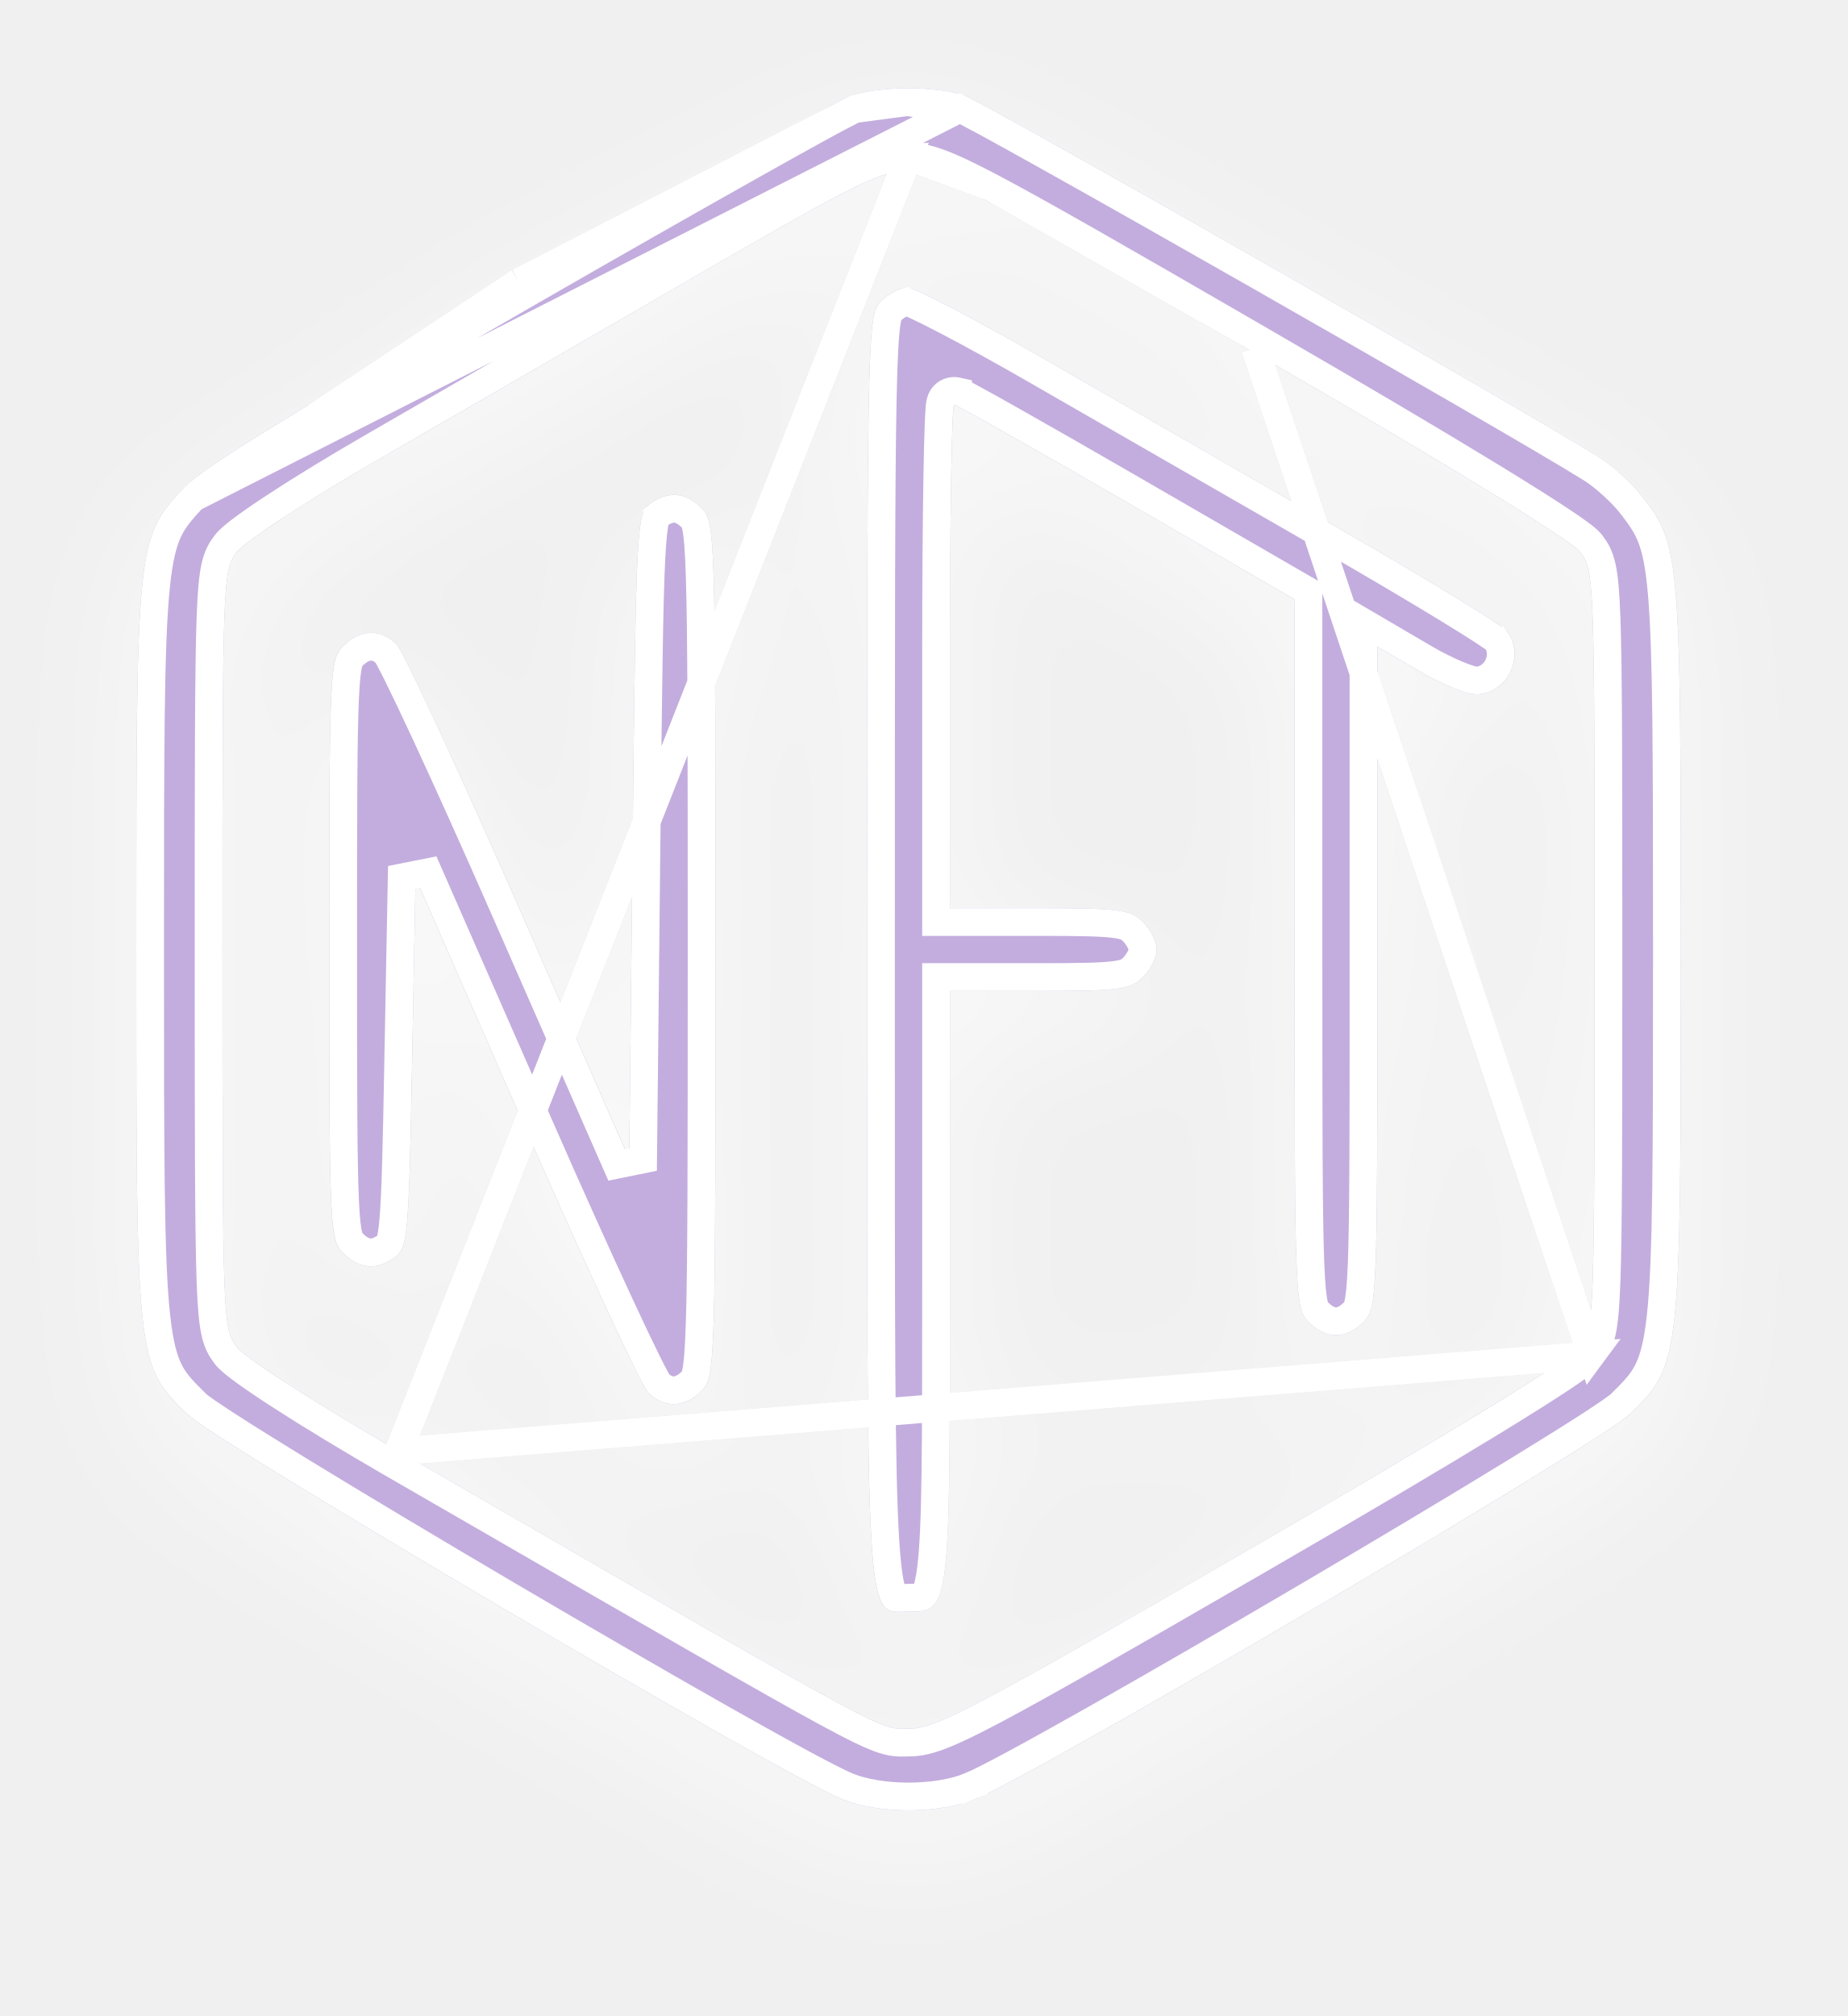
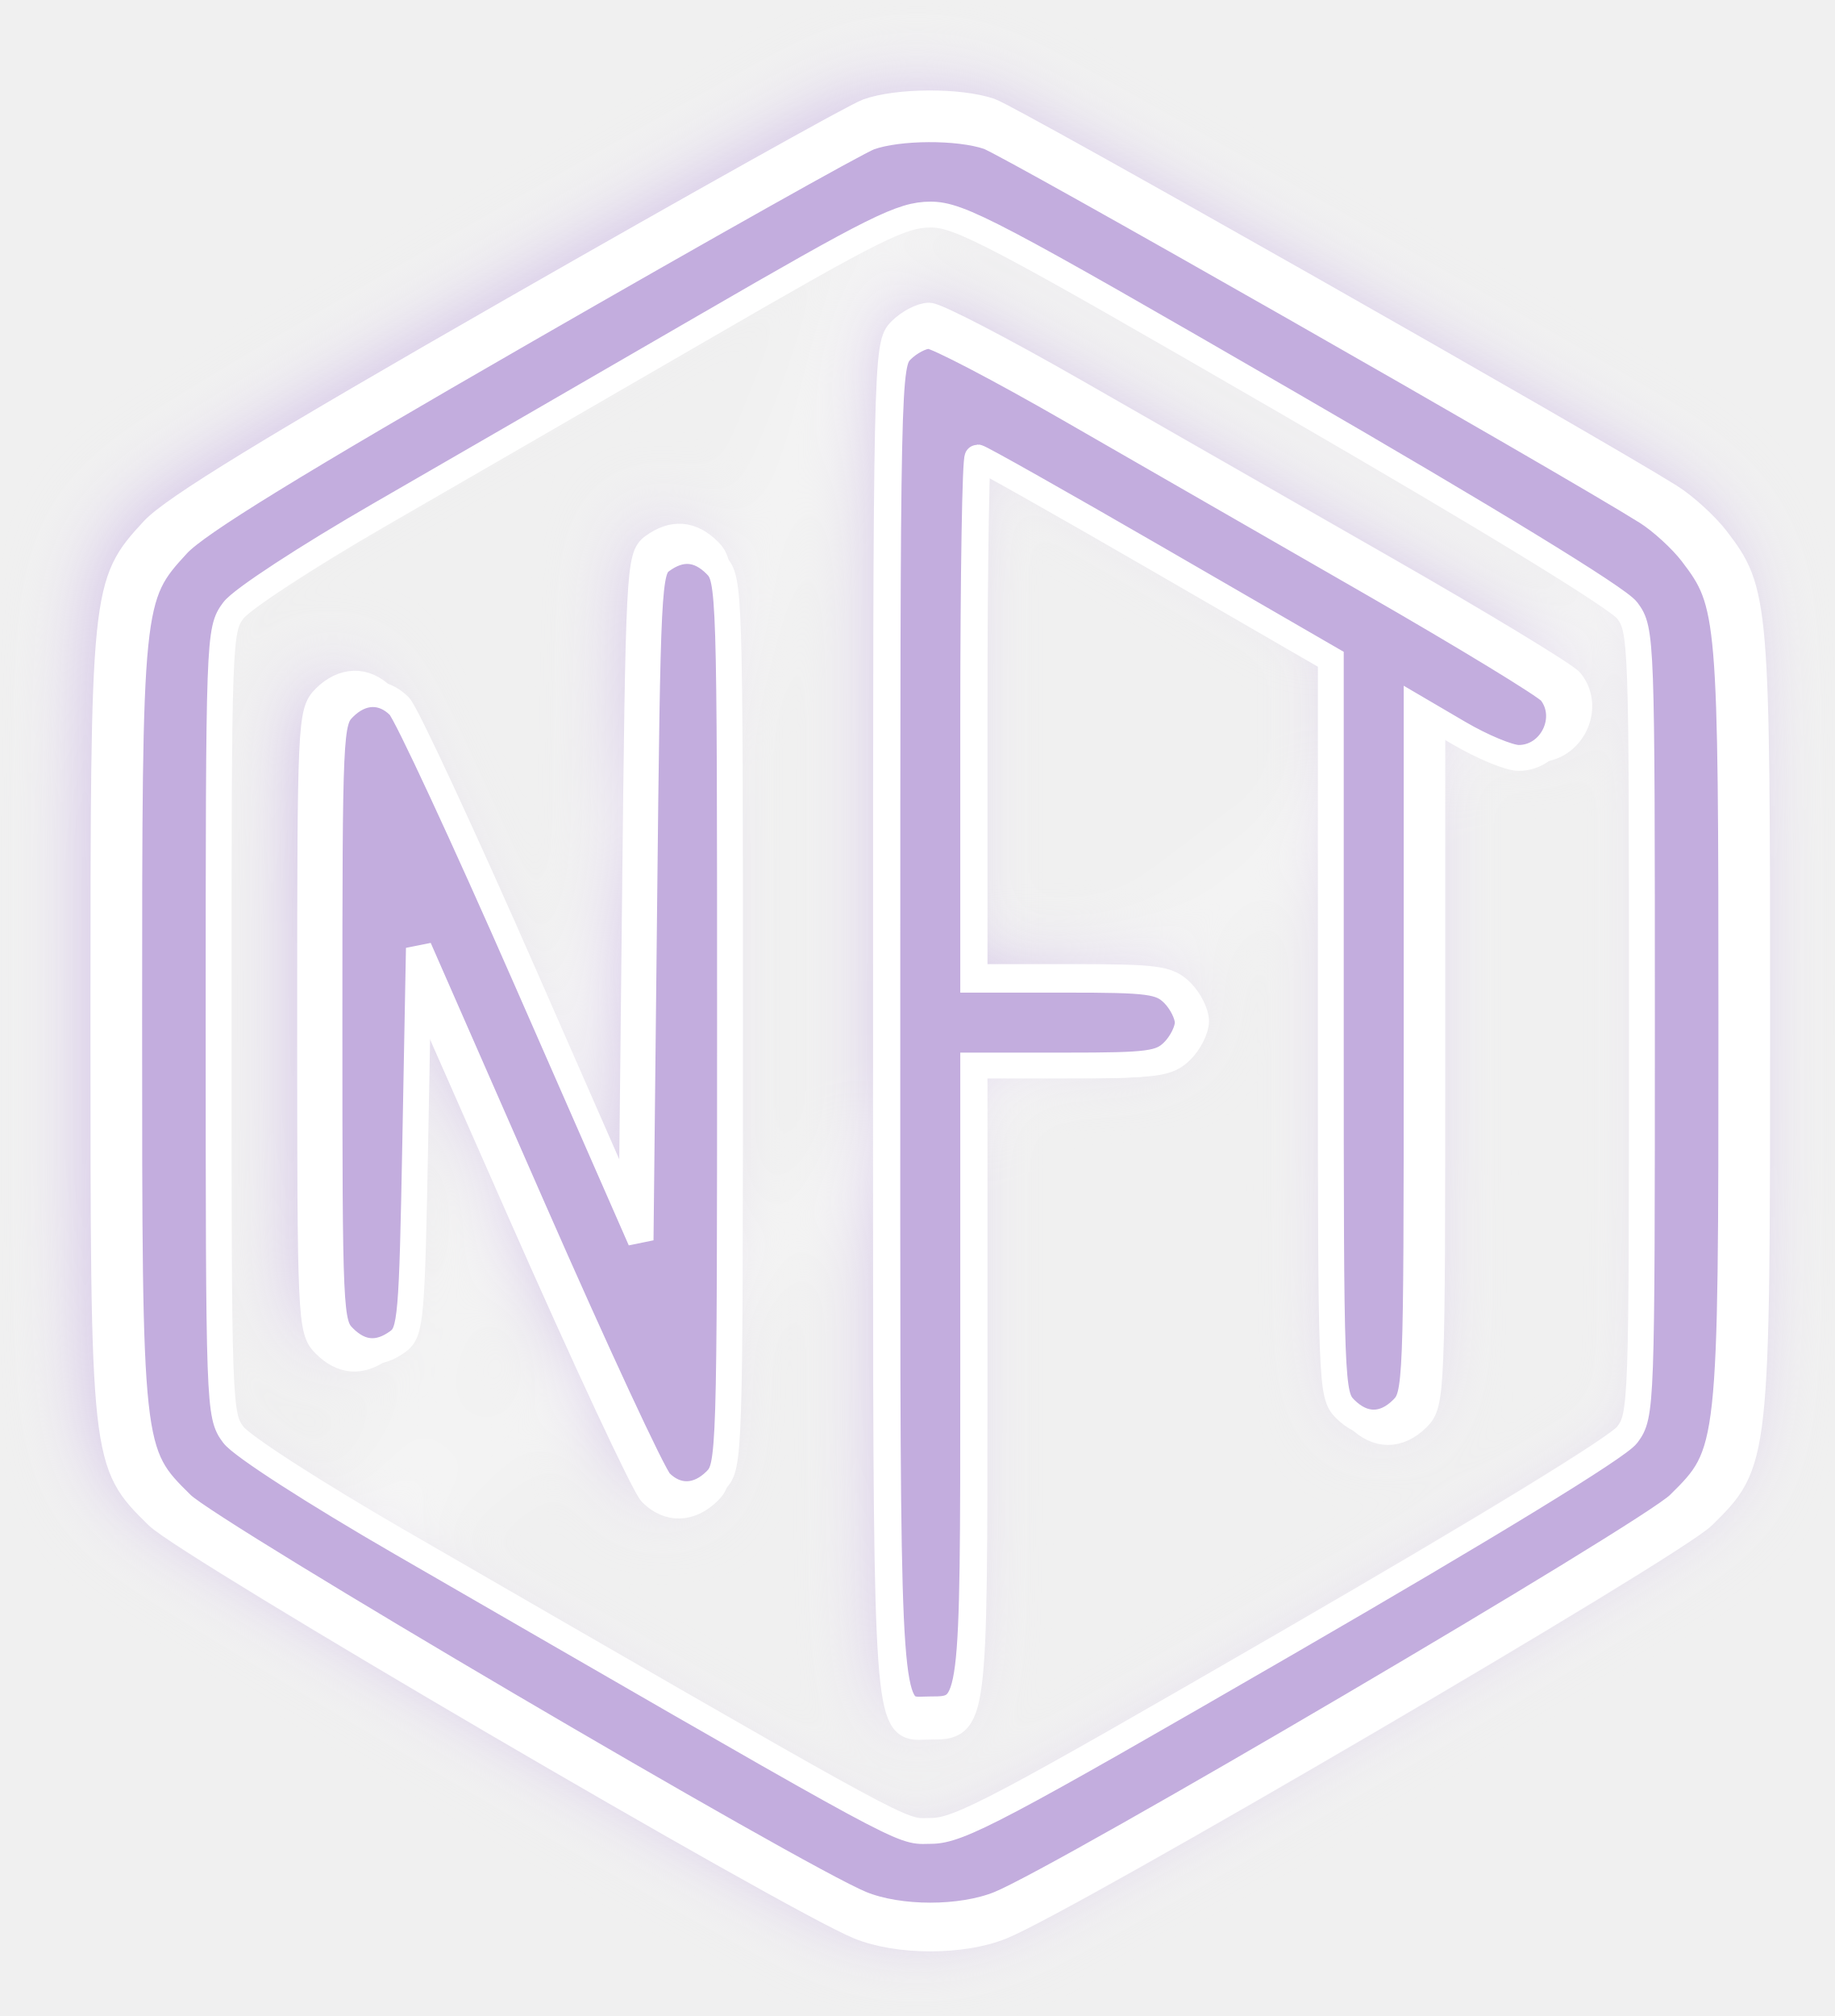
- <svg xmlns="http://www.w3.org/2000/svg" width="44" height="48" viewBox="0 0 44 48" fill="none">
-   <g filter="url(#filter0_d_497_36)">
-     <path fill-rule="evenodd" clip-rule="evenodd" d="M20.239 2.287C19.968 2.385 16.421 4.378 12.357 6.716C6.989 9.804 4.8 11.149 4.353 11.636C3.253 12.832 3.245 12.92 3.245 22.608C3.245 32.468 3.246 32.477 4.452 33.665C5.131 34.334 18.544 42.219 20.051 42.836C20.922 43.192 22.346 43.192 23.222 42.836C24.723 42.226 38.138 34.337 38.819 33.665C40.023 32.476 40.024 32.464 40.024 22.604C40.024 13.23 40.005 12.997 39.122 11.84C38.881 11.524 38.413 11.096 38.082 10.888C36.237 9.729 23.435 2.434 22.965 2.274C22.281 2.041 20.903 2.048 20.239 2.287ZM29.833 8.375C34.454 11.049 37.422 12.864 37.632 13.146C37.966 13.594 37.972 13.758 37.972 22.608C37.972 31.458 37.966 31.622 37.632 32.069C37.422 32.351 34.454 34.166 29.833 36.841C23.211 40.672 22.293 41.157 21.658 41.159C20.898 41.162 21.543 41.512 9.494 34.554C7.493 33.399 5.828 32.326 5.636 32.068C5.303 31.623 5.297 31.449 5.297 22.608C5.297 13.754 5.303 13.594 5.637 13.146C5.827 12.892 7.318 11.917 9.003 10.945C10.667 9.986 14.024 8.045 16.462 6.632C20.381 4.363 20.981 4.064 21.634 4.062C22.304 4.059 23.071 4.463 29.833 8.375ZM20.978 7.174C20.654 7.497 20.649 7.721 20.649 22.571C20.649 39.173 20.599 38.371 21.634 38.371C22.619 38.371 22.619 38.366 22.619 30.617V23.593H24.754C26.67 23.593 26.922 23.559 27.217 23.265C27.398 23.084 27.545 22.789 27.545 22.608C27.545 22.427 27.398 22.132 27.217 21.951C26.922 21.656 26.67 21.623 24.754 21.623H22.619V15.63C22.619 12.334 22.665 9.637 22.72 9.637C22.775 9.637 24.622 10.679 26.825 11.953L30.829 14.269V22.707C30.829 30.927 30.838 31.155 31.158 31.474C31.576 31.892 32.053 31.892 32.471 31.474C32.79 31.155 32.8 30.927 32.8 23.27V15.394L33.771 15.963C34.306 16.276 34.922 16.533 35.141 16.533C35.897 16.533 36.345 15.614 35.878 15.021C35.765 14.878 33.9 13.742 31.732 12.496C29.565 11.25 26.468 9.469 24.85 8.538C23.233 7.607 21.773 6.845 21.608 6.845C21.442 6.845 21.158 6.993 20.978 7.174ZM15.467 12.004C15.162 12.227 15.145 12.555 15.067 19.919L14.985 27.601L12.36 21.617C10.916 18.326 9.604 15.504 9.445 15.345C9.064 14.963 8.576 14.978 8.17 15.383C7.852 15.701 7.842 15.931 7.842 22.608C7.842 29.285 7.852 29.514 8.17 29.832C8.557 30.219 8.97 30.251 9.412 29.928C9.71 29.71 9.736 29.409 9.812 25.296L9.894 20.897L12.52 26.882C13.963 30.173 15.275 32.996 15.434 33.155C15.815 33.537 16.303 33.522 16.709 33.116C17.03 32.795 17.037 32.569 17.037 22.608C17.037 12.647 17.03 12.421 16.709 12.1C16.322 11.713 15.909 11.681 15.467 12.004Z" fill="#C3ADDE" />
-     <path d="M4.596 11.859L4.596 11.859C4.319 12.161 4.145 12.357 4.014 12.634C3.882 12.912 3.783 13.295 3.715 13.971C3.577 15.332 3.575 17.753 3.575 22.608C3.575 27.551 3.575 29.992 3.724 31.353C3.798 32.027 3.905 32.4 4.046 32.669C4.189 32.938 4.377 33.128 4.684 33.43C4.703 33.449 4.772 33.504 4.911 33.601C5.043 33.692 5.219 33.809 5.435 33.949C5.866 34.227 6.449 34.591 7.136 35.012C8.511 35.853 10.296 36.92 12.108 37.986C13.921 39.051 15.758 40.114 17.236 40.95C18.726 41.792 19.824 42.386 20.176 42.531C20.56 42.688 21.088 42.773 21.634 42.773C22.181 42.773 22.711 42.688 23.098 42.53L23.222 42.836L23.098 42.53C23.448 42.388 24.545 41.794 26.034 40.953C27.511 40.118 29.348 39.055 31.161 37.989C32.973 36.924 34.759 35.857 36.133 35.014C36.821 34.593 37.404 34.229 37.836 33.95C38.052 33.81 38.228 33.693 38.359 33.602C38.499 33.504 38.568 33.45 38.587 33.431C38.893 33.128 39.081 32.938 39.223 32.668C39.364 32.399 39.471 32.025 39.545 31.35C39.693 29.989 39.694 27.547 39.694 22.604C39.694 17.908 39.689 15.525 39.575 14.168C39.519 13.493 39.437 13.098 39.327 12.809C39.219 12.525 39.078 12.326 38.859 12.04C38.642 11.755 38.204 11.354 37.906 11.167L37.906 11.167C36.991 10.592 33.337 8.483 29.844 6.493C28.1 5.499 26.398 4.536 25.104 3.812C24.457 3.45 23.913 3.148 23.515 2.932C23.317 2.824 23.156 2.738 23.039 2.677C22.916 2.613 22.864 2.589 22.858 2.586L22.858 2.586L4.596 11.859ZM4.596 11.859C4.68 11.768 4.873 11.611 5.225 11.368C5.57 11.13 6.048 10.823 6.683 10.433C7.952 9.652 9.838 8.546 12.522 7.002L12.357 6.716M4.596 11.859L12.357 6.716M12.357 6.716L12.522 7.002C14.553 5.833 16.455 4.751 17.882 3.949C18.596 3.548 19.19 3.217 19.623 2.981C19.839 2.863 20.014 2.769 20.142 2.702C20.206 2.669 20.257 2.642 20.296 2.624C20.329 2.607 20.345 2.6 20.349 2.598C20.351 2.598 20.351 2.598 20.351 2.598L20.351 2.598M12.357 6.716L20.351 2.598M20.351 2.598C20.631 2.497 21.098 2.436 21.596 2.433M20.351 2.598L21.596 2.433M9.494 34.554L9.329 34.84C8.325 34.26 7.404 33.7 6.708 33.252C6.36 33.028 6.066 32.83 5.845 32.67C5.735 32.591 5.64 32.518 5.564 32.456C5.495 32.398 5.421 32.332 5.371 32.266L5.371 32.266C5.269 32.129 5.18 31.992 5.12 31.716C5.066 31.467 5.033 31.101 5.012 30.498C4.969 29.287 4.967 27.024 4.967 22.608C4.967 18.185 4.968 15.923 5.012 14.713C5.034 14.111 5.066 13.746 5.121 13.497C5.181 13.222 5.271 13.085 5.373 12.948L5.373 12.948C5.42 12.885 5.489 12.822 5.553 12.767C5.623 12.707 5.71 12.64 5.81 12.566C6.01 12.419 6.272 12.239 6.579 12.039C7.192 11.638 7.991 11.148 8.838 10.659L8.838 10.659C10.502 9.7 13.859 7.759 16.297 6.347L16.297 6.347C18.253 5.214 19.393 4.566 20.126 4.201C20.864 3.835 21.231 3.733 21.633 3.732L9.494 34.554ZM9.494 34.554L9.329 34.84C9.913 35.177 10.466 35.497 10.992 35.8C15.89 38.63 18.347 40.048 19.652 40.757C20.368 41.146 20.761 41.335 21.03 41.421C21.277 41.5 21.436 41.495 21.575 41.491C21.604 41.49 21.631 41.489 21.659 41.489C22.07 41.488 22.529 41.322 23.654 40.727C24.798 40.123 26.689 39.041 29.998 37.126C32.31 35.789 34.21 34.665 35.559 33.84C36.233 33.427 36.772 33.088 37.157 32.833C37.349 32.706 37.505 32.598 37.623 32.511C37.681 32.467 37.733 32.427 37.775 32.391C37.812 32.359 37.86 32.316 37.896 32.267L9.494 34.554ZM29.884 8.287L29.998 8.09C32.31 9.427 34.21 10.551 35.559 11.376C36.233 11.789 36.772 12.128 37.157 12.383C37.349 12.51 37.505 12.618 37.623 12.705C37.681 12.748 37.733 12.789 37.775 12.825C37.812 12.857 37.86 12.9 37.896 12.949M29.884 8.287L37.896 32.267C37.998 32.13 38.088 31.994 38.148 31.718C38.203 31.469 38.235 31.103 38.257 30.502C38.3 29.291 38.302 27.029 38.302 22.608C38.302 18.187 38.3 15.925 38.257 14.714C38.235 14.113 38.203 13.747 38.148 13.498C38.088 13.222 37.998 13.086 37.896 12.949M29.884 8.287L29.998 8.09M29.884 8.287L29.998 8.09M37.896 12.949L37.632 13.146L37.896 12.949C37.896 12.949 37.896 12.949 37.896 12.949ZM21.596 2.433C22.093 2.431 22.566 2.487 22.858 2.586L21.596 2.433ZM29.998 8.09C26.62 6.135 24.73 5.052 23.602 4.458M29.998 8.09L23.602 4.458M23.602 4.458C22.487 3.871 22.06 3.73 21.633 3.732L23.602 4.458ZM22.619 23.263H22.29V23.593V30.617C22.29 34.508 22.289 36.415 22.169 37.358C22.107 37.846 22.022 37.969 21.986 38.001C21.959 38.024 21.918 38.041 21.634 38.041C21.563 38.041 21.49 38.044 21.442 38.046C21.387 38.047 21.354 38.047 21.33 38.044C21.308 38.042 21.308 38.041 21.307 38.039C21.307 38.038 21.307 38.037 21.306 38.036C21.283 38.006 21.237 37.917 21.192 37.686C21.148 37.462 21.112 37.14 21.083 36.676C20.977 34.986 20.978 31.586 20.979 24.751C20.979 24.06 20.979 23.334 20.979 22.571C20.979 15.144 20.98 11.38 21.022 9.432C21.043 8.453 21.074 7.952 21.116 7.678C21.137 7.543 21.157 7.485 21.169 7.46C21.177 7.444 21.181 7.437 21.211 7.407C21.275 7.343 21.362 7.28 21.451 7.234C21.494 7.212 21.533 7.196 21.564 7.186C21.573 7.183 21.581 7.181 21.587 7.179C21.593 7.182 21.601 7.185 21.61 7.188C21.659 7.207 21.728 7.237 21.818 7.278C21.997 7.361 22.24 7.483 22.532 7.635C23.115 7.939 23.88 8.36 24.686 8.824L24.686 8.824C26.303 9.755 29.401 11.536 31.568 12.782C32.65 13.404 33.656 13.998 34.404 14.454C34.779 14.682 35.087 14.874 35.308 15.018C35.418 15.09 35.504 15.148 35.565 15.191C35.595 15.213 35.616 15.229 35.629 15.24C35.63 15.24 35.63 15.24 35.63 15.24C35.906 15.616 35.617 16.203 35.141 16.203C35.142 16.203 35.142 16.203 35.141 16.203C35.139 16.203 35.128 16.202 35.105 16.197C35.079 16.192 35.046 16.184 35.004 16.172C34.922 16.147 34.819 16.109 34.701 16.061C34.467 15.963 34.193 15.828 33.938 15.678L33.938 15.678L32.966 15.109L32.469 14.818V15.394V23.27C32.469 27.103 32.467 29.065 32.425 30.111C32.404 30.638 32.374 30.906 32.337 31.056C32.319 31.125 32.304 31.158 32.293 31.175C32.283 31.192 32.271 31.208 32.238 31.241C32.073 31.406 31.928 31.458 31.814 31.458C31.701 31.458 31.556 31.406 31.391 31.241C31.358 31.208 31.346 31.193 31.337 31.177C31.327 31.159 31.31 31.125 31.293 31.05C31.255 30.89 31.224 30.604 31.203 30.041C31.161 28.925 31.159 26.821 31.159 22.707V14.269V14.078L30.994 13.983L26.99 11.667C25.888 11.03 24.875 10.45 24.13 10.03C23.757 9.819 23.451 9.648 23.233 9.53C23.125 9.471 23.037 9.423 22.973 9.391C22.942 9.374 22.913 9.36 22.89 9.349C22.879 9.344 22.865 9.338 22.85 9.332C22.843 9.329 22.831 9.325 22.816 9.321L22.816 9.32C22.807 9.318 22.769 9.307 22.72 9.307C22.541 9.307 22.454 9.438 22.441 9.458C22.417 9.495 22.405 9.529 22.401 9.542C22.391 9.572 22.387 9.6 22.384 9.614C22.378 9.649 22.374 9.69 22.371 9.732C22.364 9.819 22.357 9.943 22.351 10.097C22.339 10.405 22.328 10.848 22.319 11.392C22.301 12.48 22.29 13.98 22.29 15.63V21.623V21.953H22.619H24.754C25.72 21.953 26.237 21.962 26.55 22.004C26.701 22.024 26.784 22.049 26.837 22.074C26.886 22.097 26.926 22.127 26.984 22.184C27.045 22.246 27.108 22.335 27.154 22.427C27.203 22.527 27.215 22.592 27.215 22.608C27.215 22.624 27.203 22.689 27.154 22.789C27.108 22.881 27.045 22.97 26.984 23.031C26.926 23.089 26.886 23.119 26.837 23.142C26.784 23.167 26.701 23.192 26.55 23.212C26.237 23.254 25.72 23.263 24.754 23.263H22.619ZM35.619 15.225L35.619 15.226L35.619 15.225ZM15.662 12.271L15.662 12.271C15.84 12.14 15.977 12.107 16.083 12.115C16.189 12.123 16.32 12.177 16.475 12.333C16.508 12.365 16.517 12.378 16.526 12.393C16.536 12.412 16.553 12.452 16.572 12.543C16.612 12.733 16.642 13.076 16.663 13.749C16.705 15.084 16.707 17.624 16.707 22.608C16.707 27.592 16.705 30.132 16.663 31.467C16.642 32.14 16.612 32.483 16.572 32.673C16.553 32.764 16.536 32.804 16.526 32.822C16.517 32.838 16.508 32.851 16.475 32.883C16.317 33.041 16.17 33.097 16.052 33.101C15.941 33.105 15.813 33.062 15.68 32.934C15.678 32.931 15.675 32.927 15.671 32.921C15.657 32.898 15.637 32.864 15.612 32.817C15.561 32.724 15.493 32.592 15.41 32.424C15.244 32.089 15.021 31.622 14.758 31.054C14.231 29.92 13.543 28.393 12.822 26.749L10.197 20.765L9.565 20.891L9.482 25.29L9.766 25.295L9.482 25.29C9.444 27.353 9.418 28.442 9.366 29.044C9.34 29.349 9.309 29.497 9.28 29.576C9.26 29.629 9.248 29.639 9.217 29.662C9.039 29.792 8.902 29.825 8.796 29.817C8.69 29.809 8.559 29.755 8.404 29.599C8.371 29.566 8.357 29.549 8.346 29.531C8.335 29.514 8.32 29.484 8.304 29.423C8.268 29.291 8.238 29.055 8.217 28.59C8.175 27.668 8.172 25.951 8.172 22.608C8.172 19.264 8.175 17.548 8.217 16.626C8.238 16.161 8.268 15.925 8.304 15.793C8.32 15.732 8.335 15.702 8.346 15.685C8.357 15.667 8.371 15.65 8.404 15.617C8.562 15.459 8.709 15.402 8.827 15.399C8.938 15.395 9.066 15.437 9.199 15.566C9.201 15.569 9.204 15.573 9.208 15.579C9.222 15.602 9.241 15.636 9.267 15.683C9.318 15.776 9.386 15.908 9.469 16.076C9.635 16.41 9.858 16.878 10.121 17.445C10.648 18.58 11.336 20.106 12.057 21.75L14.682 27.734L15.315 27.605L15.397 19.923C15.436 16.236 15.46 14.322 15.511 13.3C15.538 12.784 15.57 12.523 15.606 12.382C15.623 12.316 15.637 12.294 15.64 12.29C15.64 12.29 15.64 12.289 15.64 12.289C15.641 12.288 15.643 12.285 15.662 12.271Z" stroke="white" stroke-width="0.66" />
+ <svg xmlns="http://www.w3.org/2000/svg" width="71" height="78" viewBox="0 0 71 78" fill="none">
+   <g filter="url(#filter0_f_1402_7)">
+     <path fill-rule="evenodd" clip-rule="evenodd" d="M33.033 3.323C32.555 3.495 26.287 6.994 19.105 11.1C9.618 16.523 5.749 18.886 4.959 19.741C3.016 21.841 3 21.996 3 39.008C3 56.323 3.002 56.34 5.134 58.426C6.334 59.6 30.039 73.448 32.702 74.531C34.24 75.156 36.758 75.156 38.306 74.531C40.958 73.459 64.667 59.606 65.87 58.426C67.998 56.337 68 56.316 68 39.002C68 22.54 67.966 22.131 66.406 20.098C65.98 19.544 65.153 18.792 64.567 18.426C61.306 16.391 38.681 3.581 37.851 3.3C36.642 2.89 34.208 2.902 33.033 3.323ZM49.989 14.014C58.157 18.71 63.401 21.898 63.772 22.393C64.362 23.178 64.373 23.466 64.373 39.008C64.373 54.55 64.362 54.839 63.772 55.624C63.401 56.119 58.157 59.306 49.989 64.002C38.287 70.73 36.664 71.582 35.541 71.586C34.199 71.591 35.338 72.206 14.045 59.987C10.508 57.958 7.566 56.074 7.226 55.621C6.638 54.839 6.627 54.535 6.627 39.008C6.627 23.46 6.637 23.178 7.228 22.392C7.563 21.946 10.198 20.234 13.177 18.527C16.118 16.842 22.05 13.434 26.359 10.954C33.284 6.968 34.346 6.444 35.5 6.44C36.684 6.435 38.038 7.143 49.989 14.014ZM34.339 11.904C33.767 12.473 33.759 12.865 33.759 38.944C33.759 68.098 33.67 66.689 35.5 66.689C37.24 66.689 37.241 66.681 37.241 53.073V40.738H41.013C44.399 40.738 44.845 40.679 45.366 40.162C45.685 39.844 45.946 39.325 45.946 39.008C45.946 38.691 45.685 38.172 45.366 37.855C44.845 37.337 44.399 37.278 41.013 37.278H37.241V26.754C37.241 20.965 37.321 16.229 37.419 16.229C37.517 16.229 40.781 18.059 44.673 20.296L51.75 24.364V39.183C51.75 53.618 51.765 54.017 52.33 54.579C53.069 55.313 53.913 55.313 54.652 54.579C55.216 54.018 55.232 53.618 55.232 40.171V26.34L56.949 27.339C57.894 27.89 58.984 28.34 59.371 28.34C60.706 28.34 61.497 26.726 60.673 25.686C60.474 25.434 57.176 23.438 53.346 21.25C49.516 19.063 44.043 15.935 41.184 14.3C38.325 12.665 35.746 11.328 35.453 11.328C35.16 11.328 34.658 11.587 34.339 11.904ZM24.601 20.387C24.061 20.779 24.032 21.354 23.893 34.286L23.748 47.777L19.109 37.269C16.557 31.489 14.239 26.532 13.958 26.253C13.284 25.583 12.422 25.609 11.705 26.321C11.143 26.88 11.125 27.282 11.125 39.008C11.125 50.734 11.143 51.137 11.705 51.695C12.388 52.374 13.118 52.43 13.899 51.863C14.425 51.481 14.472 50.952 14.607 43.729L14.752 36.004L19.391 46.513C21.943 52.293 24.261 57.251 24.542 57.53C25.216 58.2 26.078 58.174 26.795 57.462C27.363 56.898 27.375 56.501 27.375 39.008C27.375 21.515 27.363 21.119 26.795 20.555C26.112 19.876 25.382 19.82 24.601 20.387Z" fill="#C3ADDE" />
+     <path d="M33.145 3.634L33.145 3.634L33.145 3.634L33.144 3.634L33.142 3.635L33.134 3.638C33.127 3.641 33.118 3.645 33.107 3.65C33.085 3.66 33.057 3.673 33.022 3.69C32.951 3.725 32.859 3.772 32.744 3.831C32.516 3.95 32.205 4.116 31.823 4.323C31.057 4.739 30.006 5.32 28.744 6.024C26.22 7.433 22.859 9.334 19.269 11.386L19.105 11.1L19.269 11.386C14.525 14.098 11.19 16.042 8.943 17.415C7.819 18.102 6.97 18.643 6.355 19.065C5.733 19.491 5.371 19.781 5.201 19.965L5.201 19.965C4.713 20.492 4.381 20.862 4.131 21.387C3.88 21.913 3.701 22.618 3.579 23.816C3.334 26.222 3.33 30.491 3.33 39.008C3.33 47.678 3.331 51.986 3.595 54.392C3.727 55.589 3.921 56.28 4.193 56.792C4.465 57.305 4.826 57.663 5.365 58.19C5.417 58.241 5.556 58.348 5.8 58.517C6.036 58.68 6.35 58.887 6.732 59.133C7.497 59.624 8.53 60.264 9.745 61.003C12.175 62.482 15.332 64.356 18.536 66.227C21.739 68.099 24.988 69.967 27.601 71.435C30.227 72.909 32.185 73.964 32.826 74.225C33.544 74.517 34.513 74.67 35.5 74.67C36.487 74.67 37.459 74.517 38.182 74.225C38.82 73.967 40.776 72.914 43.401 71.44C46.013 69.974 49.261 68.106 52.465 66.234C55.668 64.362 58.826 62.488 61.257 61.008C62.473 60.267 63.505 59.627 64.27 59.135C64.653 58.889 64.967 58.682 65.203 58.518C65.447 58.349 65.587 58.241 65.639 58.191C66.176 57.663 66.537 57.304 66.809 56.79C67.08 56.278 67.273 55.586 67.405 54.388C67.669 51.98 67.67 47.672 67.67 39.002C67.67 30.762 67.661 26.563 67.459 24.167C67.358 22.972 67.211 22.251 67.005 21.712C66.8 21.179 66.531 20.804 66.144 20.299C65.742 19.776 64.944 19.051 64.392 18.706L64.392 18.706C62.77 17.693 56.306 13.986 50.135 10.492C47.052 8.747 44.045 7.056 41.757 5.784C40.613 5.148 39.649 4.617 38.947 4.237C38.595 4.047 38.31 3.895 38.1 3.787C37.995 3.732 37.911 3.69 37.847 3.659C37.816 3.644 37.791 3.632 37.772 3.623L33.145 3.634ZM33.145 3.634C33.681 3.442 34.539 3.334 35.431 3.33C36.322 3.326 37.191 3.425 37.745 3.612L33.145 3.634ZM14.011 60.047L13.88 60.274C12.109 59.257 10.484 58.276 9.259 57.491C8.646 57.099 8.13 56.754 7.745 56.477C7.552 56.339 7.389 56.216 7.261 56.11C7.14 56.011 7.03 55.91 6.962 55.82L6.962 55.819C6.796 55.599 6.659 55.39 6.562 54.95C6.471 54.537 6.414 53.913 6.376 52.856C6.3 50.733 6.297 46.767 6.297 39.008C6.297 31.238 6.3 27.273 6.376 25.152C6.415 24.096 6.472 23.475 6.563 23.062C6.66 22.623 6.798 22.415 6.964 22.194L6.964 22.194C7.03 22.106 7.133 22.011 7.245 21.916C7.363 21.816 7.511 21.701 7.685 21.574C8.033 21.319 8.492 21.006 9.031 20.656C10.111 19.955 11.519 19.097 13.013 18.241L13.013 18.241C15.954 16.556 21.886 13.148 26.195 10.668L26.195 10.668C29.654 8.677 31.661 7.543 32.948 6.908C34.239 6.27 34.847 6.112 35.499 6.11L14.011 60.047ZM14.011 60.047L13.88 60.274C14.911 60.865 15.889 61.426 16.817 61.959C25.477 66.929 29.815 69.418 32.118 70.661C33.387 71.346 34.062 71.665 34.51 71.808C34.901 71.934 35.139 71.927 35.381 71.919C35.434 71.918 35.487 71.916 35.542 71.916C36.197 71.914 36.953 71.657 38.951 70.608C40.967 69.55 44.305 67.651 50.153 64.288C54.238 61.94 57.594 59.967 59.975 58.52C61.166 57.796 62.115 57.202 62.792 56.757C63.13 56.535 63.403 56.348 63.604 56.199C63.705 56.124 63.791 56.058 63.86 55.999C63.924 55.945 63.99 55.884 64.036 55.822M14.011 60.047L64.036 22.195M64.036 22.195C64.202 22.416 64.34 22.624 64.437 23.064C64.528 23.476 64.585 24.098 64.624 25.155C64.7 27.276 64.703 31.242 64.703 39.008C64.703 46.775 64.7 50.741 64.624 52.862C64.585 53.918 64.528 54.54 64.437 54.953C64.34 55.393 64.202 55.601 64.036 55.822M64.036 22.195C63.99 22.133 63.924 22.072 63.86 22.017M64.036 22.195L63.86 22.017M64.036 55.822L63.775 55.626L64.036 55.822C64.036 55.822 64.036 55.822 64.036 55.822ZM63.86 22.017C63.791 21.959 63.705 21.892 63.604 21.818M63.86 22.017L63.604 21.818M63.604 21.818C63.403 21.669 63.13 21.482 62.792 21.26M63.604 21.818L62.792 21.26M62.792 21.26C62.115 20.815 61.166 20.221 59.975 19.497M62.792 21.26L59.975 19.497M59.975 19.497C57.594 18.049 54.238 16.077 50.153 13.728M59.975 19.497L50.153 13.728M50.153 13.728C44.181 10.294 40.847 8.396 38.86 7.356M50.153 13.728L38.86 7.356M38.86 7.356C36.884 6.323 36.182 6.107 35.499 6.11L38.86 7.356ZM37.241 40.408H36.911V40.738V53.073C36.911 59.893 36.91 63.266 36.696 64.942C36.587 65.797 36.431 66.103 36.289 66.226C36.156 66.343 35.973 66.359 35.5 66.359C35.409 66.359 35.319 66.362 35.241 66.365C35.215 66.366 35.191 66.367 35.168 66.368C35.07 66.371 34.997 66.371 34.935 66.365C34.83 66.353 34.775 66.327 34.718 66.252C34.641 66.153 34.55 65.95 34.469 65.534C34.389 65.125 34.324 64.547 34.273 63.728C34.086 60.752 34.087 54.774 34.089 42.782C34.089 41.566 34.089 40.287 34.089 38.944C34.089 25.902 34.091 19.289 34.165 15.865C34.201 14.148 34.256 13.252 34.333 12.752C34.372 12.504 34.413 12.376 34.448 12.301C34.479 12.235 34.511 12.199 34.572 12.138C34.705 12.006 34.882 11.881 35.057 11.79C35.228 11.702 35.363 11.664 35.436 11.658C35.438 11.659 35.441 11.659 35.443 11.66C35.466 11.667 35.501 11.678 35.548 11.697C35.642 11.732 35.771 11.788 35.932 11.862C36.253 12.01 36.687 12.225 37.204 12.494C38.238 13.03 39.593 13.771 41.02 14.587L41.184 14.3L41.02 14.587C43.879 16.222 49.352 19.349 53.182 21.537C55.096 22.63 56.875 23.674 58.2 24.476C58.863 24.877 59.41 25.217 59.803 25.471C60 25.598 60.156 25.703 60.267 25.781C60.323 25.821 60.364 25.852 60.393 25.875C60.409 25.888 60.418 25.896 60.421 25.899C61.059 26.719 60.432 28.01 59.371 28.01C59.324 28.01 59.221 27.993 59.056 27.944C58.899 27.898 58.708 27.829 58.495 27.741C58.07 27.565 57.575 27.322 57.115 27.054L57.115 27.054L55.398 26.054L54.902 25.765V26.34V40.171C54.902 46.899 54.898 50.351 54.824 52.194C54.786 53.12 54.732 53.612 54.66 53.903C54.626 54.043 54.589 54.124 54.556 54.181C54.522 54.237 54.483 54.282 54.419 54.345C54.094 54.668 53.777 54.799 53.491 54.799C53.205 54.799 52.888 54.668 52.563 54.345C52.499 54.282 52.461 54.237 52.428 54.181C52.394 54.124 52.357 54.038 52.322 53.89C52.25 53.583 52.195 53.059 52.158 52.071C52.084 50.104 52.08 46.404 52.08 39.183V24.364V24.173L51.914 24.078L44.838 20.01C42.891 18.891 41.1 17.874 39.784 17.136C39.127 16.767 38.586 16.468 38.203 16.26C38.013 16.157 37.859 16.075 37.749 16.019C37.695 15.991 37.648 15.968 37.612 15.951C37.594 15.943 37.575 15.934 37.556 15.927C37.547 15.923 37.533 15.918 37.517 15.914L37.517 15.914C37.507 15.911 37.468 15.899 37.419 15.899C37.24 15.899 37.153 16.03 37.139 16.051C37.113 16.09 37.101 16.125 37.096 16.14C37.085 16.174 37.079 16.208 37.075 16.23C37.067 16.28 37.06 16.345 37.054 16.417C37.042 16.565 37.031 16.778 37.02 17.047C36.999 17.585 36.98 18.361 36.963 19.315C36.931 21.225 36.911 23.858 36.911 26.754V37.278V37.608H37.241H41.013C42.715 37.608 43.647 37.624 44.221 37.7C44.502 37.737 44.676 37.787 44.803 37.846C44.925 37.903 45.02 37.976 45.133 38.089C45.264 38.219 45.389 38.398 45.481 38.58C45.577 38.77 45.616 38.924 45.616 39.008C45.616 39.092 45.577 39.247 45.481 39.437C45.389 39.619 45.264 39.798 45.133 39.928C45.02 40.041 44.925 40.114 44.803 40.171C44.676 40.23 44.502 40.28 44.221 40.317C43.647 40.393 42.715 40.408 41.013 40.408H37.241ZM24.795 20.654L24.795 20.654C25.143 20.402 25.444 20.312 25.709 20.333C25.975 20.353 26.258 20.487 26.562 20.789C26.625 20.851 26.662 20.893 26.694 20.951C26.727 21.012 26.765 21.108 26.802 21.283C26.876 21.641 26.931 22.264 26.968 23.444C27.042 25.793 27.045 30.258 27.045 39.008C27.045 47.758 27.042 52.223 26.968 54.573C26.931 55.753 26.876 56.375 26.802 56.733C26.765 56.908 26.727 57.004 26.694 57.065C26.662 57.123 26.625 57.165 26.562 57.228C26.249 57.539 25.93 57.676 25.642 57.685C25.36 57.693 25.063 57.58 24.781 57.302C24.78 57.301 24.769 57.287 24.746 57.25C24.718 57.204 24.68 57.139 24.634 57.055C24.542 56.887 24.42 56.652 24.273 56.357C23.978 55.766 23.583 54.942 23.117 53.945C22.185 51.951 20.968 49.268 19.693 46.38L15.054 35.871L14.422 35.998L14.277 43.723C14.209 47.341 14.164 49.264 14.071 50.333C14.024 50.87 13.967 51.16 13.903 51.331C13.849 51.477 13.793 51.532 13.705 51.596C13.357 51.848 13.056 51.938 12.791 51.917C12.525 51.897 12.242 51.763 11.938 51.461C11.874 51.398 11.834 51.352 11.799 51.297C11.765 51.242 11.73 51.166 11.696 51.04C11.626 50.779 11.571 50.342 11.534 49.525C11.46 47.898 11.455 44.876 11.455 39.008C11.455 33.14 11.46 30.119 11.534 28.492C11.571 27.675 11.626 27.238 11.696 26.976C11.73 26.851 11.765 26.775 11.799 26.72C11.834 26.665 11.874 26.619 11.938 26.555C12.251 26.244 12.57 26.107 12.858 26.099C13.14 26.09 13.437 26.203 13.719 26.481C13.72 26.482 13.731 26.497 13.754 26.534C13.783 26.579 13.82 26.644 13.866 26.728C13.958 26.896 14.08 27.131 14.227 27.427C14.522 28.017 14.917 28.841 15.383 29.838C16.315 31.832 17.532 34.514 18.807 37.402L23.446 47.91L24.078 47.781L24.223 34.29C24.292 27.82 24.334 24.452 24.426 22.651C24.472 21.745 24.53 21.263 24.602 20.989C24.636 20.856 24.67 20.788 24.695 20.75C24.719 20.716 24.745 20.69 24.795 20.654Z" stroke="white" stroke-width="0.66" />
  </g>
+   <path d="M33.571 4.319C33.1 4.488 26.929 7.939 19.857 11.987C10.516 17.335 6.707 19.665 5.929 20.508C4.015 22.579 4 22.732 4 39.508C4 56.582 4.002 56.599 6.101 58.656C7.283 59.813 30.623 73.469 33.245 74.537C34.76 75.154 37.238 75.154 38.763 74.537C41.374 73.48 64.719 59.82 65.903 58.656C67.998 56.596 68 56.576 68 39.502C68 23.268 67.966 22.865 66.43 20.861C66.011 20.314 65.197 19.573 64.62 19.212C61.409 17.205 39.133 4.573 38.315 4.295C37.125 3.892 34.728 3.904 33.571 4.319ZM50.266 14.861C58.308 19.492 63.471 22.635 63.837 23.124C64.418 23.898 64.429 24.182 64.429 39.508C64.429 54.834 64.418 55.118 63.837 55.893C63.471 56.381 58.308 59.524 50.266 64.155C38.744 70.789 37.146 71.63 36.041 71.634C35.909 71.634 35.802 71.641 35.695 71.64C34.723 71.634 33.756 71.046 14.875 60.196C11.392 58.194 8.496 56.337 8.161 55.891C7.582 55.119 7.571 54.819 7.571 39.508C7.571 24.176 7.581 23.898 8.163 23.122C8.493 22.683 11.088 20.995 14.02 19.312C16.916 17.65 22.757 14.289 27 11.843C33.818 7.913 34.864 7.396 36 7.392C37.165 7.388 38.499 8.086 50.266 14.861ZM34.857 12.781C34.294 13.341 34.286 13.728 34.286 39.445C34.286 63.228 34.226 66.385 35.225 66.766C35.434 66.846 35.689 66.804 36 66.804C37.713 66.804 37.714 66.797 37.714 53.377V41.214H41.429C44.762 41.214 45.201 41.156 45.714 40.645C46.029 40.333 46.286 39.821 46.286 39.508C46.286 39.195 46.029 38.684 45.714 38.371C45.201 37.861 44.762 37.802 41.429 37.802H37.714V27.424C37.714 21.716 37.793 17.046 37.889 17.046C37.985 17.046 41.2 18.85 45.032 21.056L52 25.067V39.68C52 53.915 52.015 54.308 52.571 54.862C53.299 55.586 54.13 55.586 54.857 54.862C55.413 54.31 55.429 53.915 55.429 40.654V27.015L57.119 28.001C58.049 28.544 59.123 28.988 59.504 28.988C60.818 28.988 61.597 27.396 60.786 26.37C60.589 26.122 57.343 24.154 53.571 21.997C49.8 19.84 44.411 16.756 41.596 15.143C38.781 13.531 36.242 12.212 35.953 12.212C35.665 12.212 35.171 12.468 34.857 12.781ZM25.269 21.145C24.737 21.532 24.708 22.099 24.571 34.852L24.429 48.155L19.861 37.793C17.348 32.094 15.066 27.206 14.789 26.93C14.126 26.27 13.277 26.295 12.571 26.997C12.018 27.548 12 27.945 12 39.508C12 51.071 12.018 51.468 12.571 52.019C13.244 52.688 13.962 52.743 14.731 52.184C15.25 51.807 15.295 51.286 15.429 44.164L15.571 36.546L20.139 46.909C22.652 52.609 24.934 57.498 25.211 57.773C25.874 58.434 26.723 58.408 27.429 57.706C27.988 57.149 28 56.758 28 39.508C28 22.258 27.988 21.867 27.429 21.311C26.756 20.641 26.038 20.586 25.269 21.145Z" fill="white" />
+   <path d="M33.571 4.319C33.1 4.488 26.929 7.939 19.857 11.987C10.516 17.335 6.707 19.665 5.929 20.508C4.015 22.579 4 22.732 4 39.508C4 56.582 4.002 56.599 6.101 58.656C7.283 59.813 30.623 73.469 33.245 74.537C34.76 75.154 37.238 75.154 38.763 74.537C41.374 73.48 64.719 59.82 65.903 58.656C67.998 56.596 68 56.576 68 39.502C68 23.268 67.966 22.865 66.43 20.861C66.011 20.314 65.197 19.573 64.62 19.212C61.409 17.205 39.133 4.573 38.315 4.295C37.125 3.892 34.728 3.904 33.571 4.319ZM50.266 14.861C58.308 19.492 63.471 22.635 63.837 23.124C64.418 23.898 64.429 24.182 64.429 39.508C64.429 54.834 64.418 55.118 63.837 55.893C63.471 56.381 58.308 59.524 50.266 64.155C38.744 70.789 37.146 71.63 36.041 71.634C35.909 71.634 35.802 71.641 35.695 71.64C34.723 71.634 33.756 71.046 14.875 60.196C11.392 58.194 8.496 56.337 8.161 55.891C7.582 55.119 7.571 54.819 7.571 39.508C7.571 24.176 7.581 23.898 8.163 23.122C8.493 22.683 11.088 20.995 14.02 19.312C16.916 17.65 22.757 14.289 27 11.843C33.818 7.913 34.864 7.396 36 7.392C37.165 7.388 38.499 8.086 50.266 14.861ZM34.857 12.781C34.294 13.341 34.286 13.728 34.286 39.445C34.286 63.228 34.226 66.385 35.225 66.766C35.434 66.846 35.689 66.804 36 66.804C37.713 66.804 37.714 66.797 37.714 53.377V41.214H41.429C44.762 41.214 45.201 41.156 45.714 40.645C46.029 40.333 46.286 39.821 46.286 39.508C46.286 39.195 46.029 38.684 45.714 38.371C45.201 37.861 44.762 37.802 41.429 37.802H37.714V27.424C37.714 21.716 37.793 17.046 37.889 17.046C37.985 17.046 41.2 18.85 45.032 21.056L52 25.067V39.68C52 53.915 52.015 54.308 52.571 54.862C53.299 55.586 54.13 55.586 54.857 54.862C55.413 54.31 55.429 53.915 55.429 40.654V27.015L57.119 28.001C58.049 28.544 59.123 28.988 59.504 28.988C60.818 28.988 61.597 27.396 60.786 26.37C60.589 26.122 57.343 24.154 53.571 21.997C49.8 19.84 44.411 16.756 41.596 15.143C38.781 13.531 36.242 12.212 35.953 12.212C35.665 12.212 35.171 12.468 34.857 12.781ZM25.269 21.145C24.737 21.532 24.708 22.099 24.571 34.852L24.429 48.155L19.861 37.793C17.348 32.094 15.066 27.206 14.789 26.93C14.126 26.27 13.277 26.295 12.571 26.997C12.018 27.548 12 27.945 12 39.508C12 51.071 12.018 51.468 12.571 52.019C13.244 52.688 13.962 52.743 14.731 52.184C15.25 51.807 15.295 51.286 15.429 44.164L15.571 36.546L20.139 46.909C22.652 52.609 24.934 57.498 25.211 57.773C25.874 58.434 26.723 58.408 27.429 57.706C27.988 57.149 28 56.758 28 39.508C28 22.258 27.988 21.867 27.429 21.311C26.756 20.641 26.038 20.586 25.269 21.145Z" stroke="white" />
+   <path d="M33.647 5.31C33.191 5.475 27.212 8.834 20.362 12.775C11.312 17.981 7.623 20.249 6.869 21.07C5.015 23.086 5 23.235 5 39.565C5 56.186 5.002 56.202 7.036 58.205C8.18 59.331 30.791 72.625 33.331 73.664C34.798 74.265 37.2 74.265 38.676 73.664C41.206 72.635 63.821 59.338 64.968 58.205C66.998 56.2 67 56.18 67 39.559C67 23.757 66.967 23.364 65.479 21.413C65.073 20.881 64.284 20.159 63.726 19.808C60.615 17.854 39.035 5.558 38.242 5.288C37.089 4.895 34.767 4.906 33.647 5.31ZM49.82 15.573C57.611 20.081 62.613 23.141 62.968 23.616C63.53 24.369 63.54 24.646 63.54 39.565C63.54 54.484 63.53 54.761 62.968 55.515C62.613 55.99 57.611 59.05 49.82 63.558C38.658 70.016 37.11 70.834 36.039 70.838C35.912 70.838 35.808 70.844 35.704 70.844C34.763 70.838 33.826 70.266 15.535 59.704C12.161 57.755 9.355 55.947 9.031 55.513C8.47 54.762 8.46 54.469 8.46 39.565C8.46 24.64 8.47 24.37 9.033 23.615C9.352 23.187 11.866 21.544 14.707 19.905C17.513 18.287 23.171 15.016 27.281 12.635C33.886 8.809 34.899 8.306 36 8.302C37.129 8.298 38.421 8.977 49.82 15.573ZM34.893 13.547C34.347 14.093 34.339 14.47 34.339 39.504C34.339 62.664 34.282 65.731 35.251 66.1C35.453 66.177 35.699 66.137 36 66.137C37.66 66.137 37.661 66.13 37.661 53.066V41.226H41.259C44.488 41.226 44.914 41.169 45.411 40.672C45.715 40.368 45.964 39.87 45.964 39.565C45.964 39.261 45.715 38.763 45.411 38.458C44.914 37.961 44.488 37.905 41.259 37.905H37.661V27.802C37.661 22.245 37.737 17.699 37.83 17.699C37.923 17.699 41.037 19.456 44.75 21.603L51.5 25.508V39.733C51.5 53.589 51.514 53.973 52.054 54.512C52.758 55.216 53.563 55.216 54.268 54.512C54.806 53.974 54.821 53.589 54.821 40.681V27.404L56.459 28.364C57.36 28.892 58.4 29.324 58.769 29.324C60.042 29.324 60.797 27.775 60.011 26.776C59.821 26.535 56.676 24.619 53.022 22.519C49.369 20.419 44.148 17.417 41.421 15.848C38.694 14.278 36.234 12.994 35.955 12.994C35.675 12.994 35.197 13.243 34.893 13.547ZM25.604 21.69C25.089 22.067 25.061 22.619 24.929 35.033L24.79 47.983L20.365 37.896C17.931 32.348 15.72 27.589 15.452 27.321C14.809 26.678 13.987 26.703 13.304 27.387C12.767 27.923 12.75 28.309 12.75 39.565C12.75 50.821 12.767 51.208 13.304 51.744C13.955 52.395 14.651 52.449 15.396 51.905C15.898 51.538 15.942 51.03 16.071 44.097L16.21 36.682L20.635 46.77C23.069 52.318 25.279 57.077 25.548 57.345C26.191 57.988 27.013 57.963 27.696 57.28C28.238 56.738 28.25 56.357 28.25 39.565C28.25 22.774 28.238 22.393 27.696 21.851C27.045 21.2 26.349 21.146 25.604 21.69Z" fill="#C3ADDE" />
+   <path d="M33.647 5.31C33.191 5.475 27.212 8.834 20.362 12.775C11.312 17.981 7.623 20.249 6.869 21.07C5.015 23.086 5 23.235 5 39.565C5 56.186 5.002 56.202 7.036 58.205C8.18 59.331 30.791 72.625 33.331 73.664C34.798 74.265 37.2 74.265 38.676 73.664C41.206 72.635 63.821 59.338 64.968 58.205C66.998 56.2 67 56.18 67 39.559C67 23.757 66.967 23.364 65.479 21.413C65.073 20.881 64.284 20.159 63.726 19.808C60.615 17.854 39.035 5.558 38.242 5.288C37.089 4.895 34.767 4.906 33.647 5.31ZM49.82 15.573C57.611 20.081 62.613 23.141 62.968 23.616C63.53 24.369 63.54 24.646 63.54 39.565C63.54 54.484 63.53 54.761 62.968 55.515C62.613 55.99 57.611 59.05 49.82 63.558C38.658 70.016 37.11 70.834 36.039 70.838C35.912 70.838 35.808 70.844 35.704 70.844C34.763 70.838 33.826 70.266 15.535 59.704C12.161 57.755 9.355 55.947 9.031 55.513C8.47 54.762 8.46 54.469 8.46 39.565C8.46 24.64 8.47 24.37 9.033 23.615C9.352 23.187 11.866 21.544 14.707 19.905C17.513 18.287 23.171 15.016 27.281 12.635C33.886 8.809 34.899 8.306 36 8.302C37.129 8.298 38.421 8.977 49.82 15.573ZM34.893 13.547C34.347 14.093 34.339 14.47 34.339 39.504C34.339 62.664 34.282 65.731 35.251 66.1C35.453 66.177 35.699 66.137 36 66.137C37.66 66.137 37.661 66.13 37.661 53.066V41.226H41.259C44.488 41.226 44.914 41.169 45.411 40.672C45.715 40.368 45.964 39.87 45.964 39.565C45.964 39.261 45.715 38.763 45.411 38.458C44.914 37.961 44.488 37.905 41.259 37.905H37.661V27.802C37.661 22.245 37.737 17.699 37.83 17.699C37.923 17.699 41.037 19.456 44.75 21.603L51.5 25.508V39.733C51.5 53.589 51.514 53.973 52.054 54.512C52.758 55.216 53.563 55.216 54.268 54.512C54.806 53.974 54.821 53.589 54.821 40.681V27.404L56.459 28.364C57.36 28.892 58.4 29.324 58.769 29.324C60.042 29.324 60.797 27.775 60.011 26.776C59.821 26.535 56.676 24.619 53.022 22.519C49.369 20.419 44.148 17.417 41.421 15.848C38.694 14.278 36.234 12.994 35.955 12.994C35.675 12.994 35.197 13.243 34.893 13.547ZM25.604 21.69C25.089 22.067 25.061 22.619 24.929 35.033L24.79 47.983L20.365 37.896C17.931 32.348 15.72 27.589 15.452 27.321C14.809 26.678 13.987 26.703 13.304 27.387C12.767 27.923 12.75 28.309 12.75 39.565C12.75 50.821 12.767 51.208 13.304 51.744C13.955 52.395 14.651 52.449 15.396 51.905C15.898 51.538 15.942 51.03 16.071 44.097L16.21 36.682L20.635 46.77C23.069 52.318 25.279 57.077 25.548 57.345C26.191 57.988 27.013 57.963 27.696 57.28C28.238 56.738 28.25 56.357 28.25 39.565C28.25 22.774 28.238 22.393 27.696 21.851C27.045 21.2 26.349 21.146 25.604 21.69Z" stroke="white" />
  <defs>
-     <filter id="filter0_d_497_36" x="0.245" y="0.103" width="42.779" height="47" filterUnits="userSpaceOnUse" color-interpolation-filters="sRGB">
+     <filter id="filter0_f_1402_7" x="0.045" y="0.045" width="70.911" height="77.911" filterUnits="userSpaceOnUse" color-interpolation-filters="sRGB">
      <feFlood flood-opacity="0" result="BackgroundImageFix" />
-       <feColorMatrix in="SourceAlpha" type="matrix" values="0 0 0 0 0 0 0 0 0 0 0 0 0 0 0 0 0 0 127 0" result="hardAlpha" />
-       <feOffset dy="1" />
-       <feGaussianBlur stdDeviation="1.5" />
-       <feComposite in2="hardAlpha" operator="out" />
-       <feColorMatrix type="matrix" values="0 0 0 0 1 0 0 0 0 1 0 0 0 0 1 0 0 0 0.7 0" />
-       <feBlend mode="normal" in2="BackgroundImageFix" result="effect1_dropShadow_497_36" />
-       <feBlend mode="normal" in="SourceGraphic" in2="effect1_dropShadow_497_36" result="shape" />
+       <feBlend mode="normal" in="SourceGraphic" in2="BackgroundImageFix" result="shape" />
+       <feGaussianBlur stdDeviation="1.478" result="effect1_foregroundBlur_1402_7" />
    </filter>
  </defs>
</svg>
